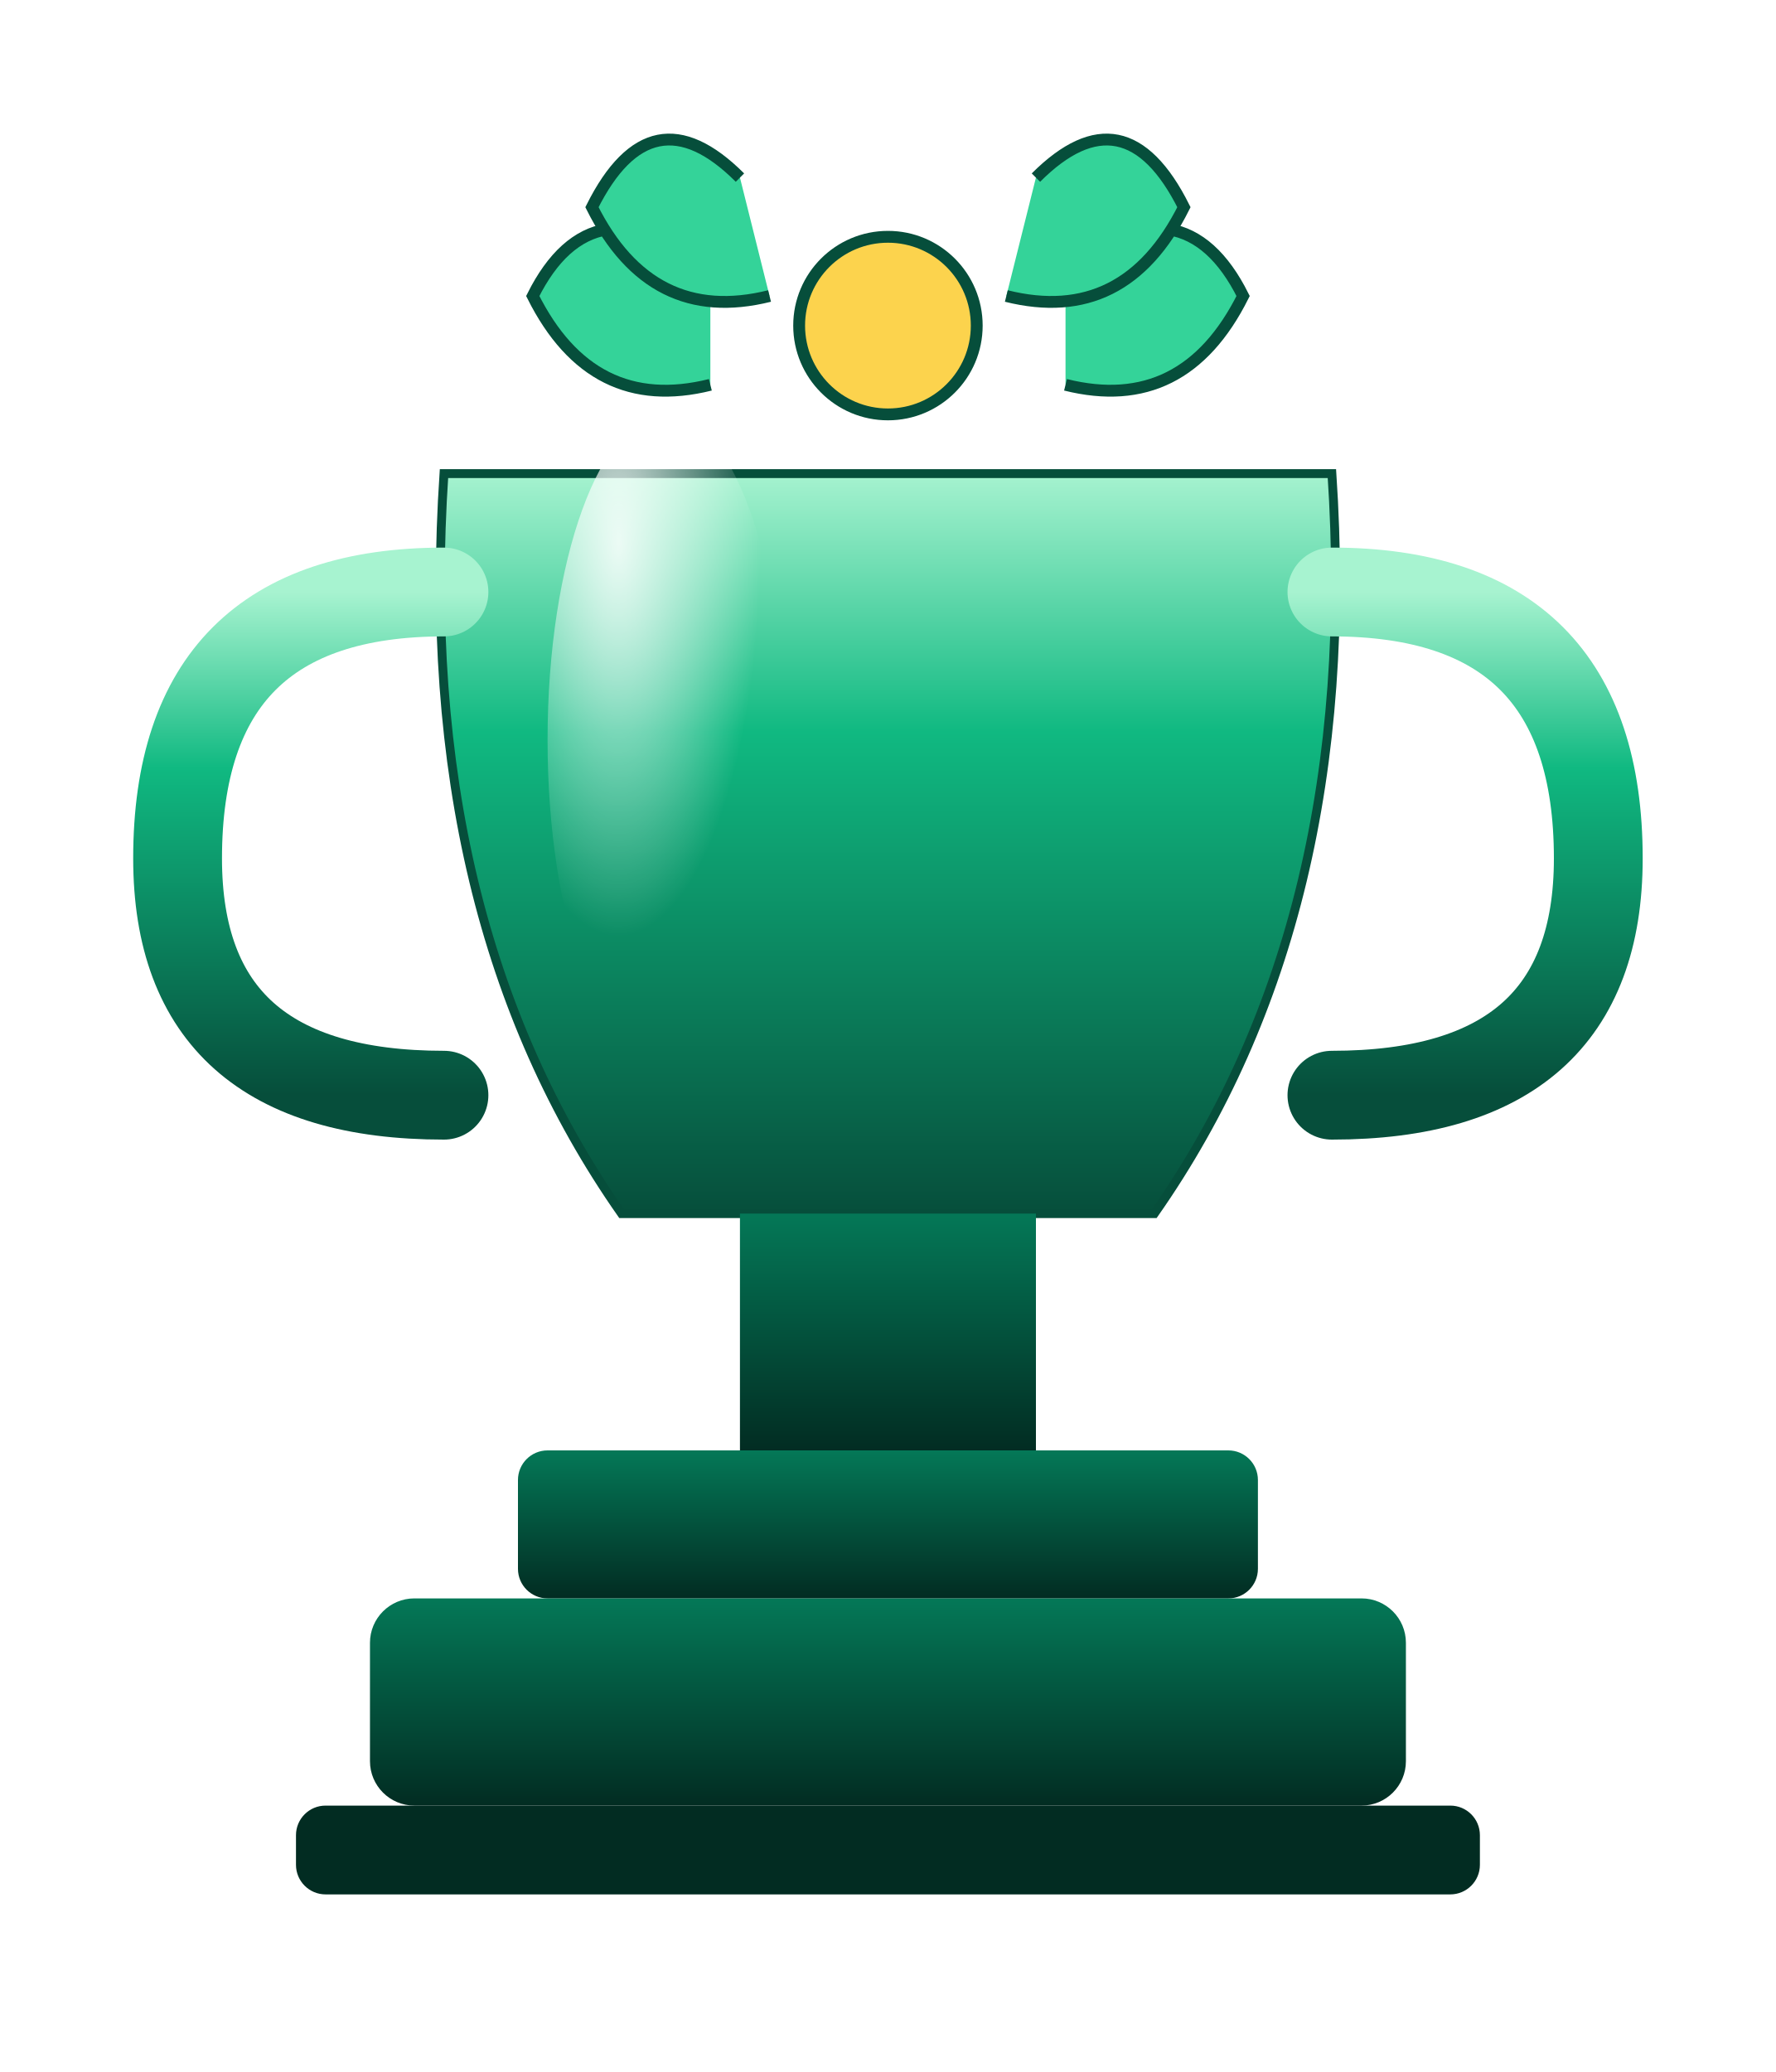
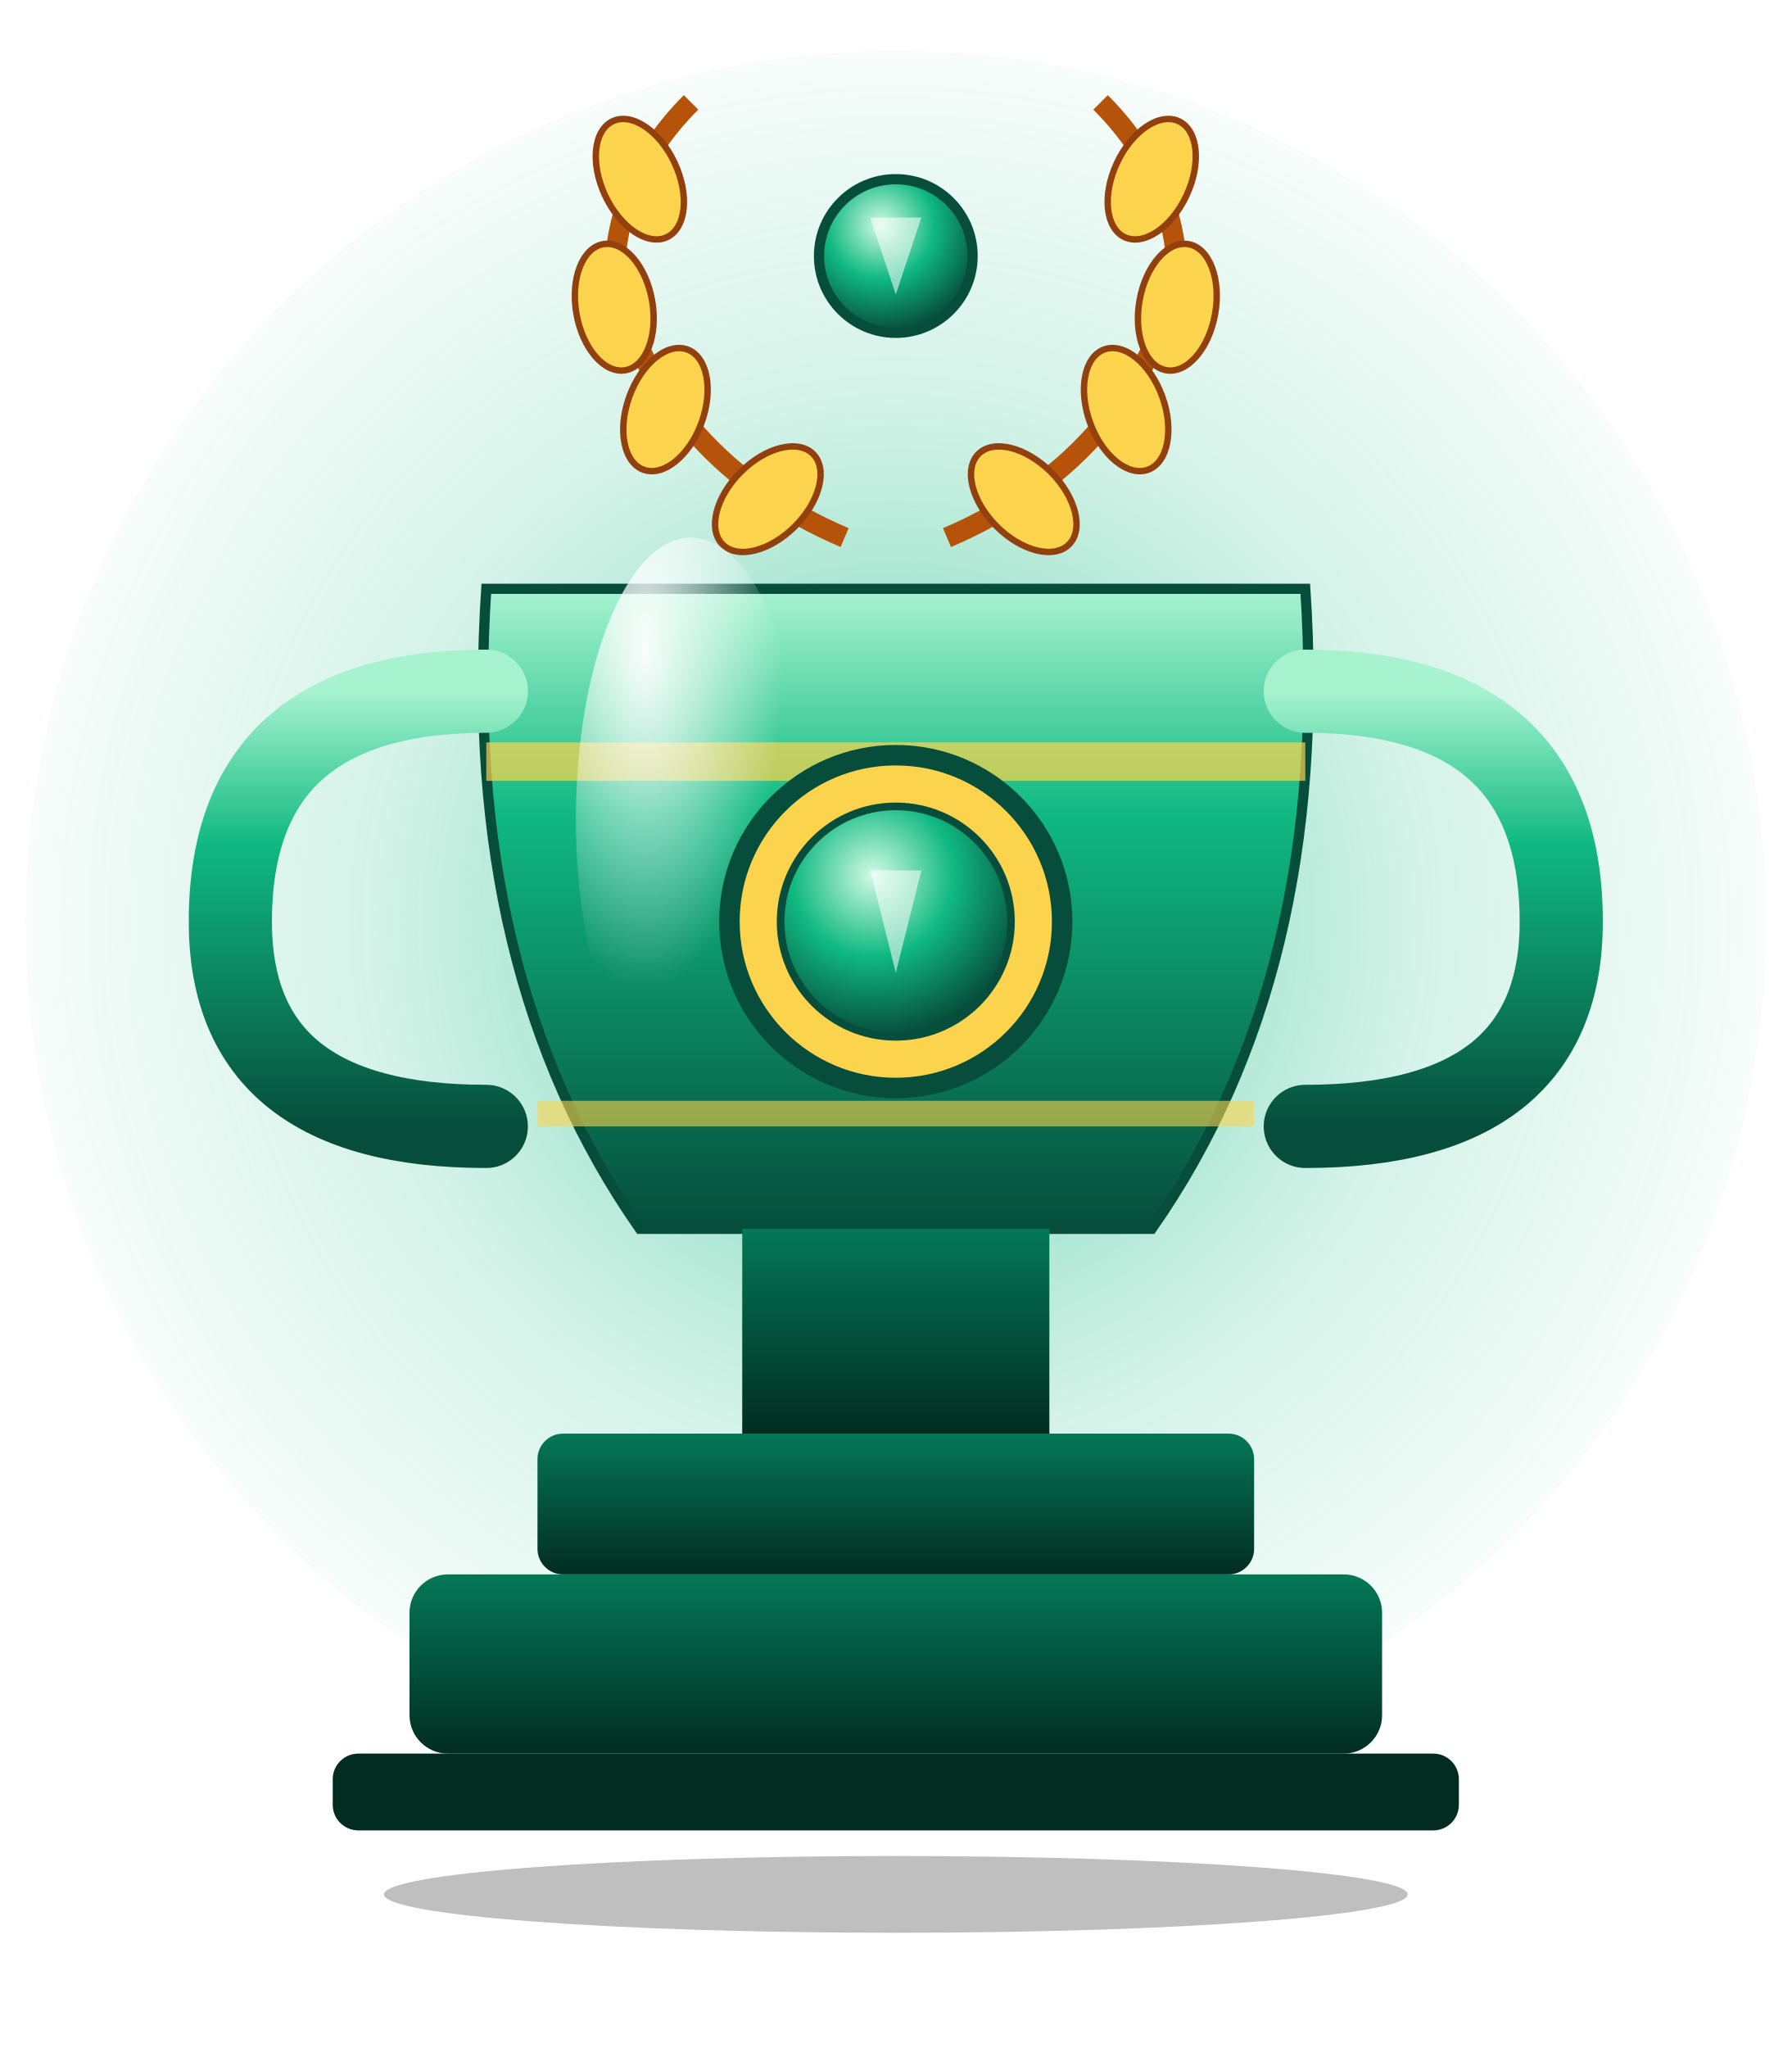
- <svg xmlns="http://www.w3.org/2000/svg" viewBox="0 0 120 140">
+ <svg xmlns="http://www.w3.org/2000/svg" viewBox="0 0 140 160">
  <defs>
-     <linearGradient id="emerald-cup" x1="0" y1="0" x2="0" y2="1">
+     <radialGradient id="lk-halo" cx="0.5" cy="0.5" r="0.55">
+       <stop offset="0%" stop-color="rgba(16,185,129,0.65)" />
+       <stop offset="55%" stop-color="rgba(16,185,129,0.18)" />
+       <stop offset="100%" stop-color="rgba(16,185,129,0)" />
+     </radialGradient>
+     <linearGradient id="lk-cup" x1="0" y1="0" x2="0" y2="1">
      <stop offset="0%" stop-color="#A7F3D0" />
      <stop offset="35%" stop-color="#10B981" />
      <stop offset="100%" stop-color="#064E3B" />
    </linearGradient>
-     <linearGradient id="emerald-base" x1="0" y1="0" x2="0" y2="1">
+     <linearGradient id="lk-base" x1="0" y1="0" x2="0" y2="1">
      <stop offset="0%" stop-color="#047857" />
      <stop offset="100%" stop-color="#022C22" />
    </linearGradient>
-     <radialGradient id="emerald-shine" cx="0.3" cy="0.2" r="0.6">
-       <stop offset="0%" stop-color="rgba(255,255,255,0.85)" />
+     <radialGradient id="lk-shine" cx="0.3" cy="0.2" r="0.6">
+       <stop offset="0%" stop-color="rgba(255,255,255,0.95)" />
      <stop offset="100%" stop-color="rgba(255,255,255,0)" />
    </radialGradient>
+     <radialGradient id="lk-gem" cx="0.4" cy="0.3" r="0.7">
+       <stop offset="0%" stop-color="#D1FAE5" />
+       <stop offset="50%" stop-color="#10B981" />
+       <stop offset="100%" stop-color="#064E3B" />
+     </radialGradient>
  </defs>
-   <path d="M48,18 Q40,12 36,20 Q40,28 48,26" fill="#34D399" stroke="#064E3B" stroke-width="0.8" />
-   <path d="M50,12 Q44,6 40,14 Q44,22 52,20" fill="#34D399" stroke="#064E3B" stroke-width="0.8" />
-   <path d="M72,18 Q80,12 84,20 Q80,28 72,26" fill="#34D399" stroke="#064E3B" stroke-width="0.8" />
-   <path d="M70,12 Q76,6 80,14 Q76,22 68,20" fill="#34D399" stroke="#064E3B" stroke-width="0.8" />
-   <circle cx="60" cy="22" r="6" fill="#FCD34D" stroke="#064E3B" stroke-width="0.8" />
-   <path d="M30,32 L90,32 Q92,62 78,82 L42,82 Q28,62 30,32 Z" fill="url(#emerald-cup)" stroke="#064E3B" stroke-width="0.6" />
-   <path d="M30,40 Q12,40 12,58 Q12,74 30,74" stroke="url(#emerald-cup)" stroke-width="6" fill="none" stroke-linecap="round" />
-   <path d="M90,40 Q108,40 108,58 Q108,74 90,74" stroke="url(#emerald-cup)" stroke-width="6" fill="none" stroke-linecap="round" />
-   <ellipse cx="45" cy="50" rx="8" ry="22" fill="url(#emerald-shine)" />
-   <rect x="50" y="82" width="20" height="16" fill="url(#emerald-base)" />
-   <rect x="35" y="98" width="50" height="10" rx="2" fill="url(#emerald-base)" />
-   <rect x="25" y="108" width="70" height="14" rx="3" fill="url(#emerald-base)" />
-   <rect x="20" y="122" width="80" height="6" rx="2" fill="#022C22" />
+   <circle cx="70" cy="72" r="68" fill="url(#lk-halo)" />
+   <g transform="translate(70, 26)">
+     <path d="M-4,16 Q-18,10 -22,-4 Q-22,-12 -16,-18" stroke="#B45309" stroke-width="1.6" fill="none" />
+     <ellipse cx="-20" cy="-12" rx="3" ry="5" transform="rotate(-25 -20 -12)" fill="#FCD34D" stroke="#92400E" stroke-width="0.5" />
+     <ellipse cx="-22" cy="-2" rx="3" ry="5" transform="rotate(-10 -22 -2)" fill="#FCD34D" stroke="#92400E" stroke-width="0.5" />
+     <ellipse cx="-18" cy="6" rx="3" ry="5" transform="rotate(20 -18 6)" fill="#FCD34D" stroke="#92400E" stroke-width="0.5" />
+     <ellipse cx="-10" cy="13" rx="3" ry="5" transform="rotate(45 -10 13)" fill="#FCD34D" stroke="#92400E" stroke-width="0.5" />
+     <path d="M4,16 Q18,10 22,-4 Q22,-12 16,-18" stroke="#B45309" stroke-width="1.6" fill="none" />
+     <ellipse cx="20" cy="-12" rx="3" ry="5" transform="rotate(25 20 -12)" fill="#FCD34D" stroke="#92400E" stroke-width="0.5" />
+     <ellipse cx="22" cy="-2" rx="3" ry="5" transform="rotate(10 22 -2)" fill="#FCD34D" stroke="#92400E" stroke-width="0.5" />
+     <ellipse cx="18" cy="6" rx="3" ry="5" transform="rotate(-20 18 6)" fill="#FCD34D" stroke="#92400E" stroke-width="0.5" />
+     <ellipse cx="10" cy="13" rx="3" ry="5" transform="rotate(-45 10 13)" fill="#FCD34D" stroke="#92400E" stroke-width="0.5" />
+     <circle cx="0" cy="-6" r="6" fill="url(#lk-gem)" stroke="#064E3B" stroke-width="0.8" />
+     <polygon points="-2,-9 2,-9 0,-3" fill="rgba(255,255,255,0.55)" />
+   </g>
+   <path d="M38,46 L102,46 Q104,76 90,96 L50,96 Q36,76 38,46 Z" fill="url(#lk-cup)" stroke="#064E3B" stroke-width="0.8" />
+   <rect x="38" y="58" width="64" height="3" fill="#FCD34D" opacity="0.7" />
+   <rect x="42" y="86" width="56" height="2" fill="#FCD34D" opacity="0.6" />
+   <path d="M38,54 Q18,54 18,72 Q18,88 38,88" stroke="url(#lk-cup)" stroke-width="6.5" fill="none" stroke-linecap="round" />
+   <path d="M102,54 Q122,54 122,72 Q122,88 102,88" stroke="url(#lk-cup)" stroke-width="6.5" fill="none" stroke-linecap="round" />
+   <ellipse cx="54" cy="64" rx="9" ry="22" fill="url(#lk-shine)" />
+   <circle cx="70" cy="72" r="13" fill="#FCD34D" stroke="#064E3B" stroke-width="1.6" />
+   <circle cx="70" cy="72" r="9" fill="url(#lk-gem)" stroke="#064E3B" stroke-width="0.6" />
+   <polygon points="68,68 72,68 70,76" fill="rgba(255,255,255,0.55)" />
+   <rect x="58" y="96" width="24" height="16" fill="url(#lk-base)" />
+   <rect x="42" y="112" width="56" height="11" rx="2" fill="url(#lk-base)" />
+   <rect x="32" y="123" width="76" height="14" rx="3" fill="url(#lk-base)" />
+   <rect x="26" y="137" width="88" height="6" rx="2" fill="#022C22" />
+   <ellipse cx="70" cy="148" rx="40" ry="3" fill="rgba(0,0,0,0.25)" />
</svg>
